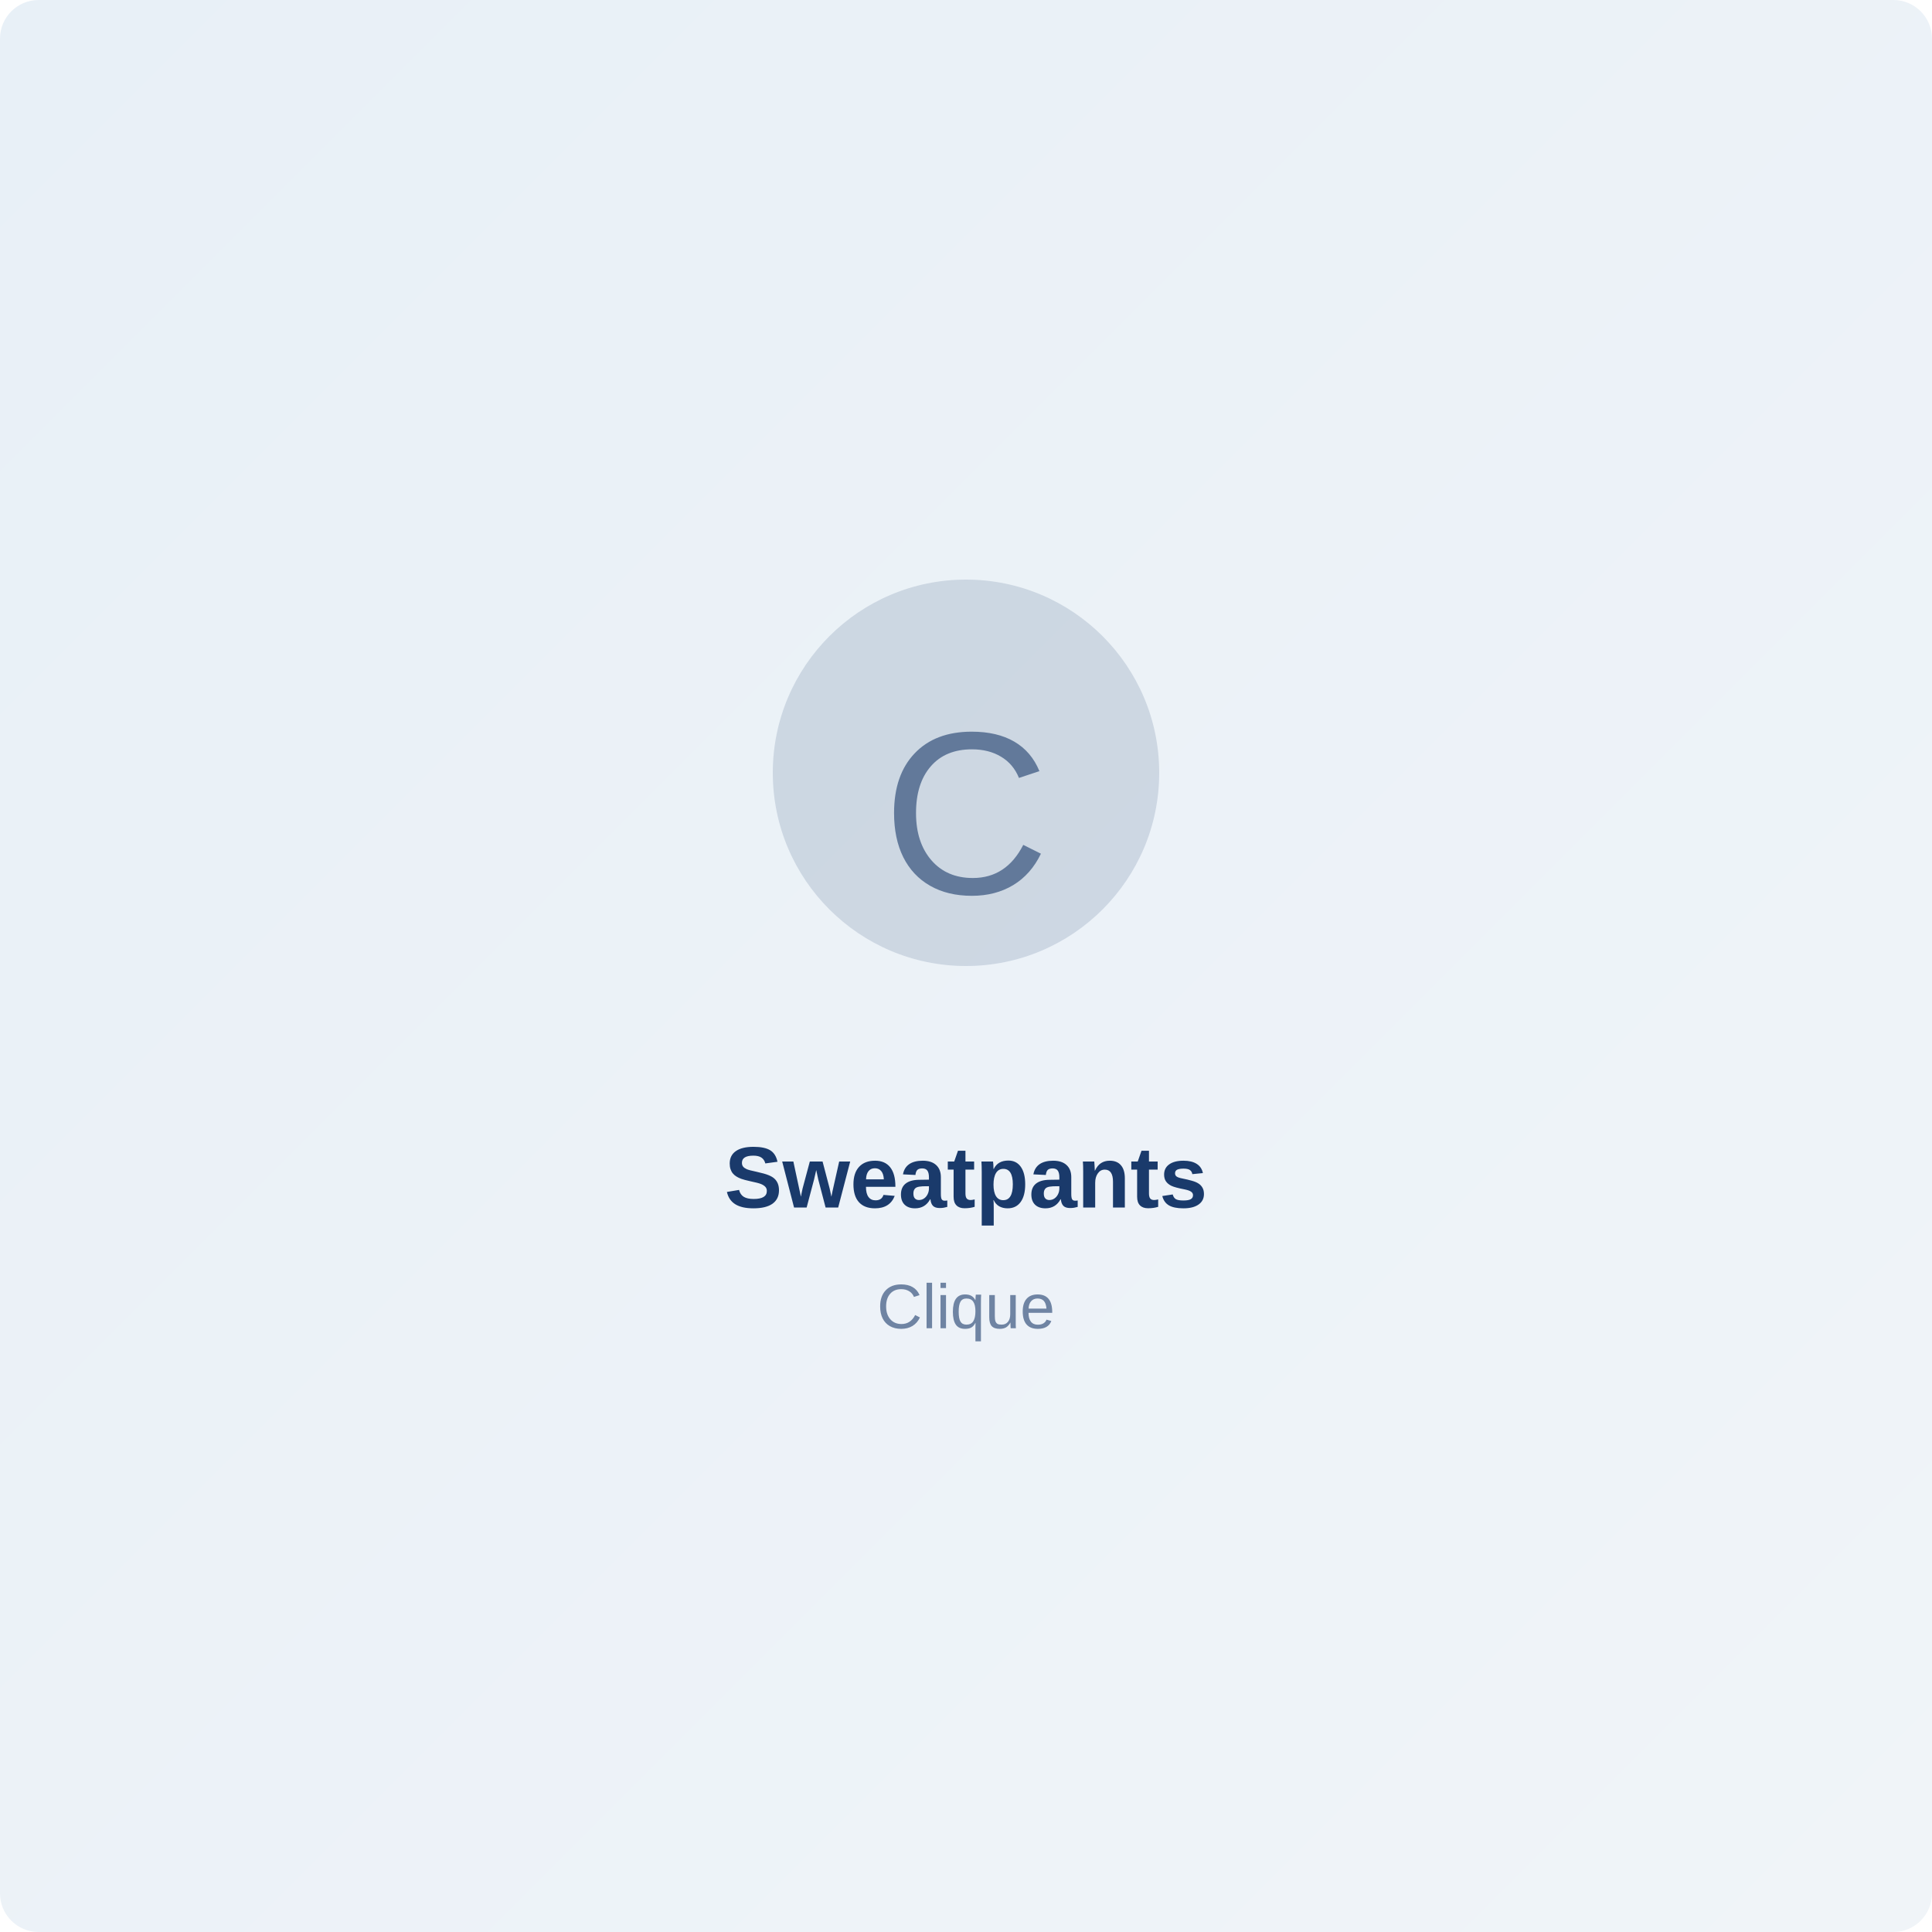
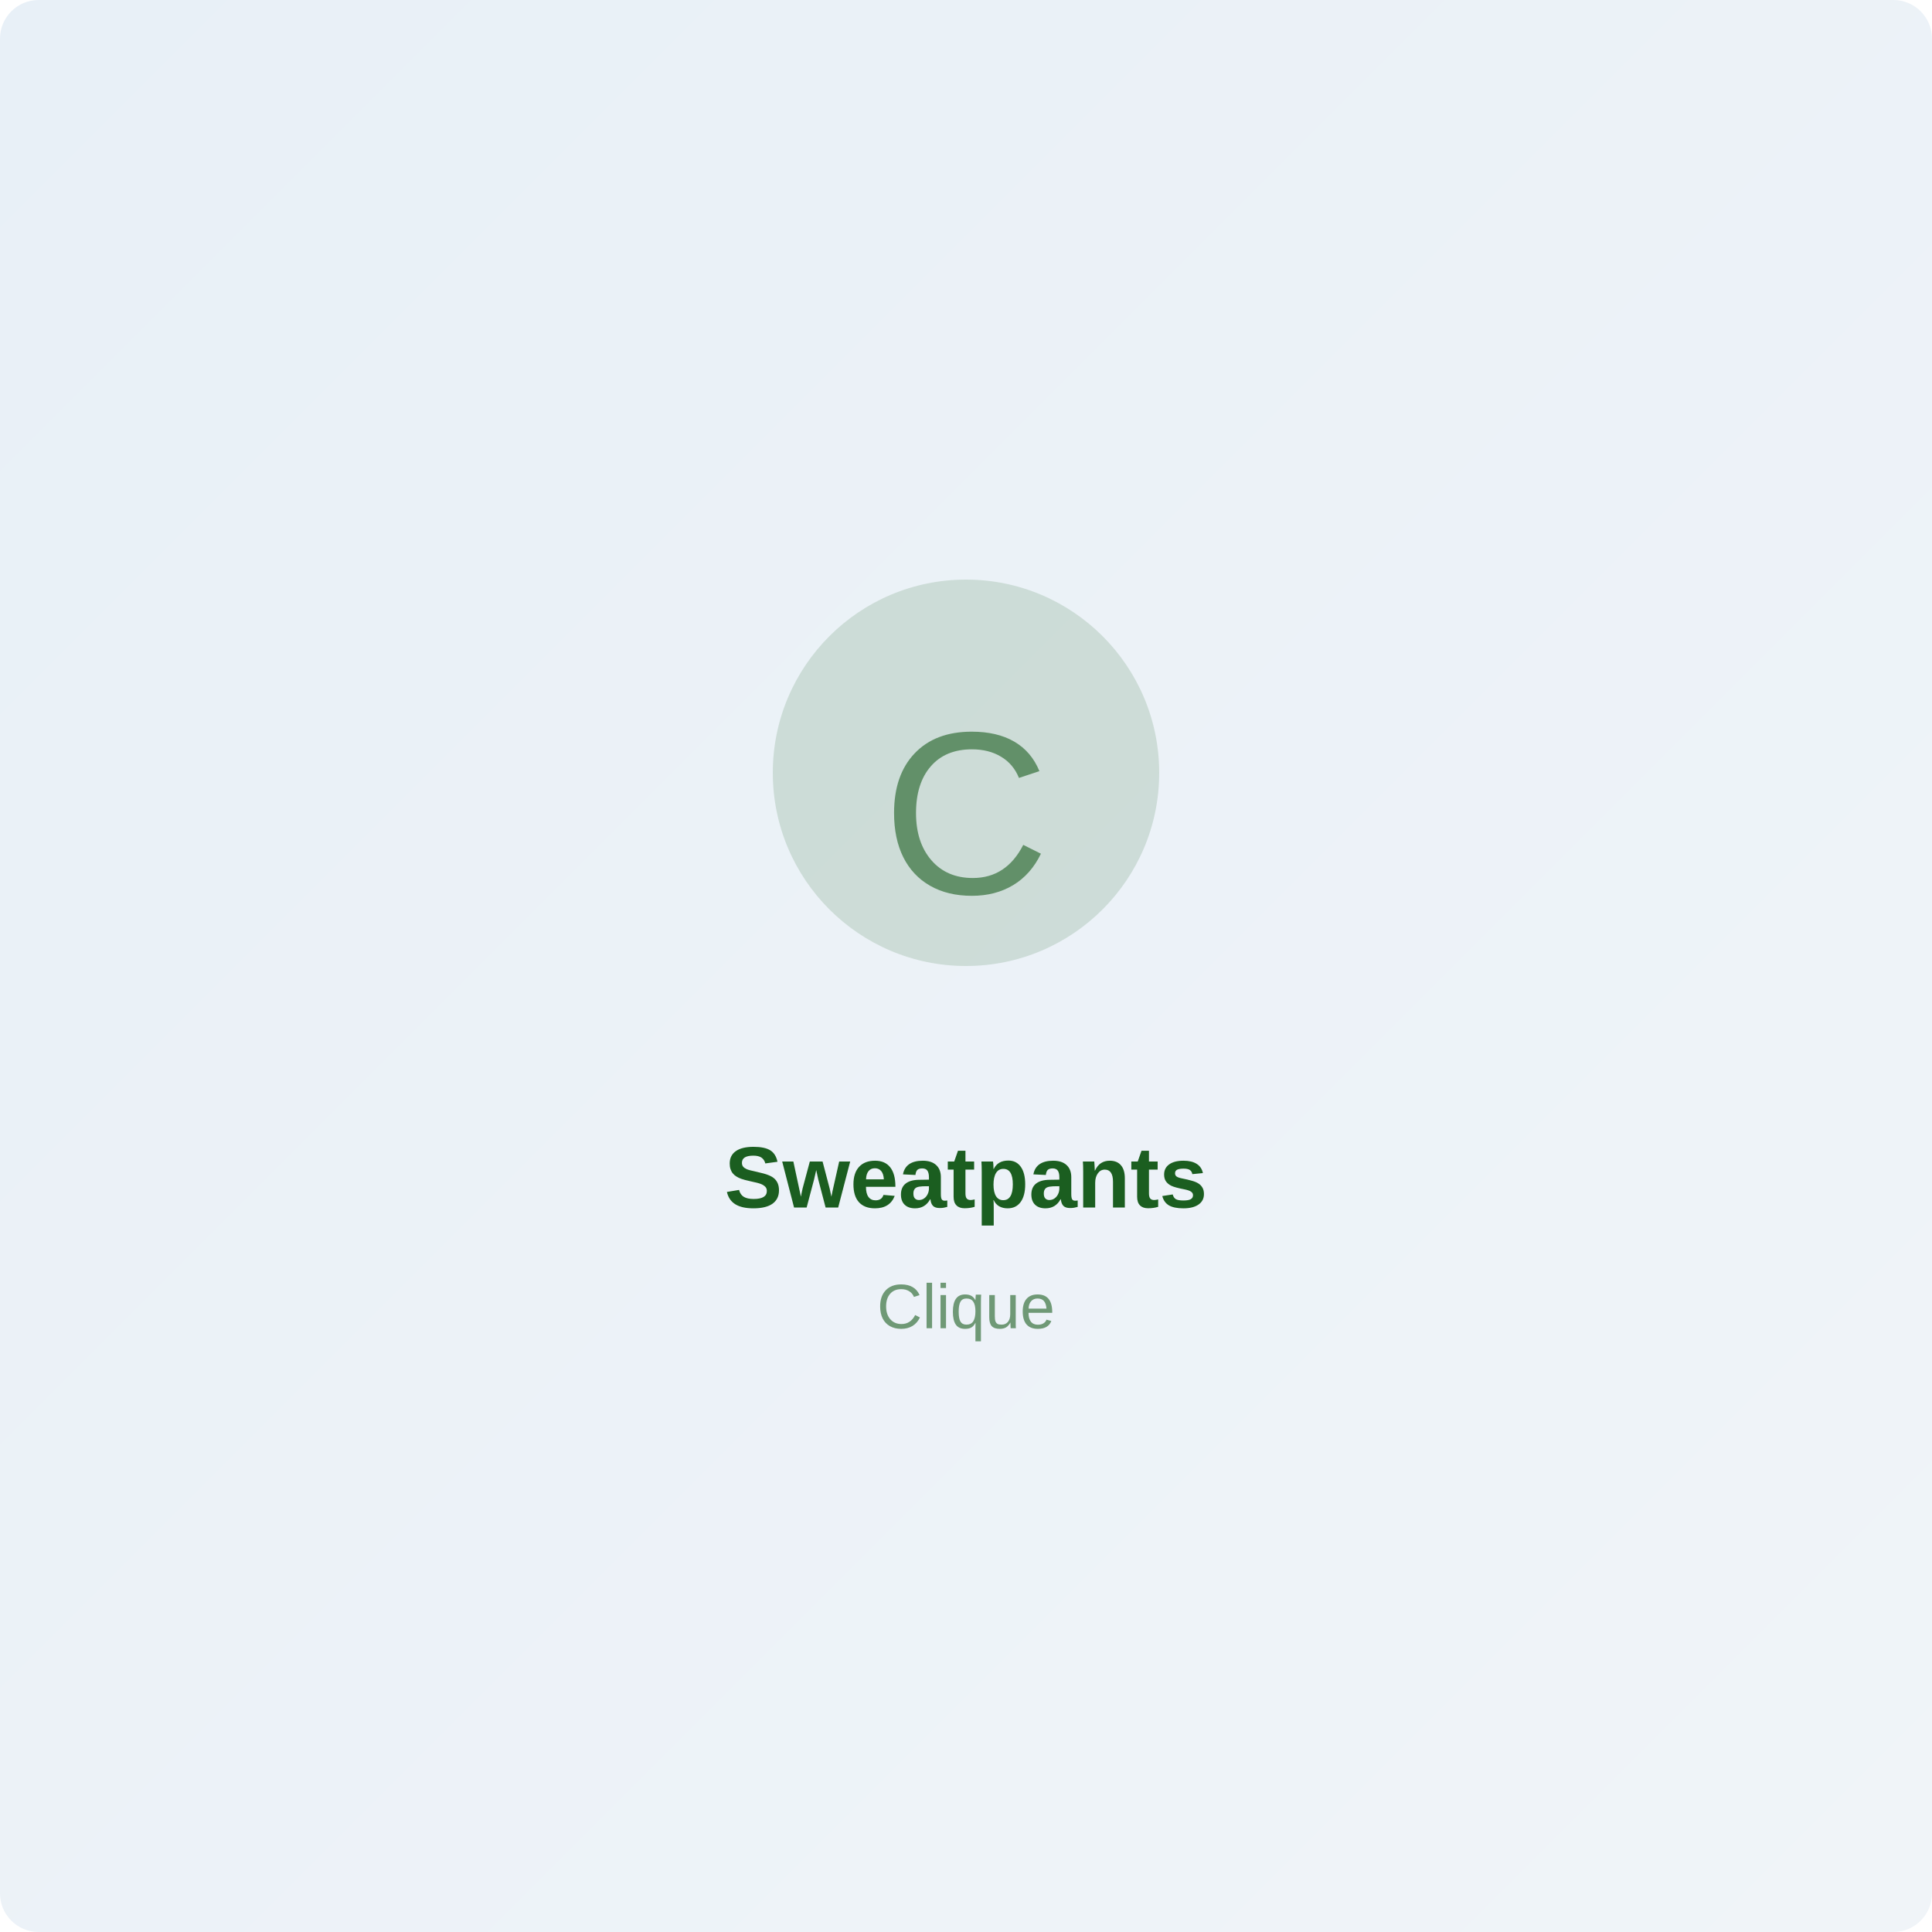
<svg xmlns="http://www.w3.org/2000/svg" width="400" height="400" viewBox="0 0 400 400">
  <defs>
    <linearGradient id="bg" x1="0%" y1="0%" x2="100%" y2="100%">
      <stop offset="0%" style="stop-color:#e8f0f7;stop-opacity:1" />
      <stop offset="100%" style="stop-color:#f0f4f8;stop-opacity:1" />
    </linearGradient>
  </defs>
  <rect width="400" height="400" fill="url(#bg)" rx="8" />
-   <rect x="160" y="120" width="80" height="80" rx="40" fill="#1a3a6b" opacity="0.15" />
-   <text x="200" y="185" font-family="Arial, sans-serif" font-size="48" text-anchor="middle" fill="#1a3a6b" opacity="0.6">C</text>
-   <text x="200" y="250" font-family="Arial, sans-serif" font-size="18" font-weight="bold" text-anchor="middle" fill="#1a3a6b">Sweatpants</text>
-   <text x="200" y="275" font-family="Arial, sans-serif" font-size="13" text-anchor="middle" fill="#1a3a6b" opacity="0.6">Clique</text>
+   <rect x="160" y="120" width="80" height="80" rx="40" fill="#1b5e20" opacity="0.15" />
+   <text x="200" y="185" font-family="Arial, sans-serif" font-size="48" text-anchor="middle" fill="#1b5e20" opacity="0.6">C</text>
+   <text x="200" y="250" font-family="Arial, sans-serif" font-size="18" font-weight="bold" text-anchor="middle" fill="#1b5e20">Sweatpants</text>
+   <text x="200" y="275" font-family="Arial, sans-serif" font-size="13" text-anchor="middle" fill="#1b5e20" opacity="0.6">Clique</text>
</svg>
